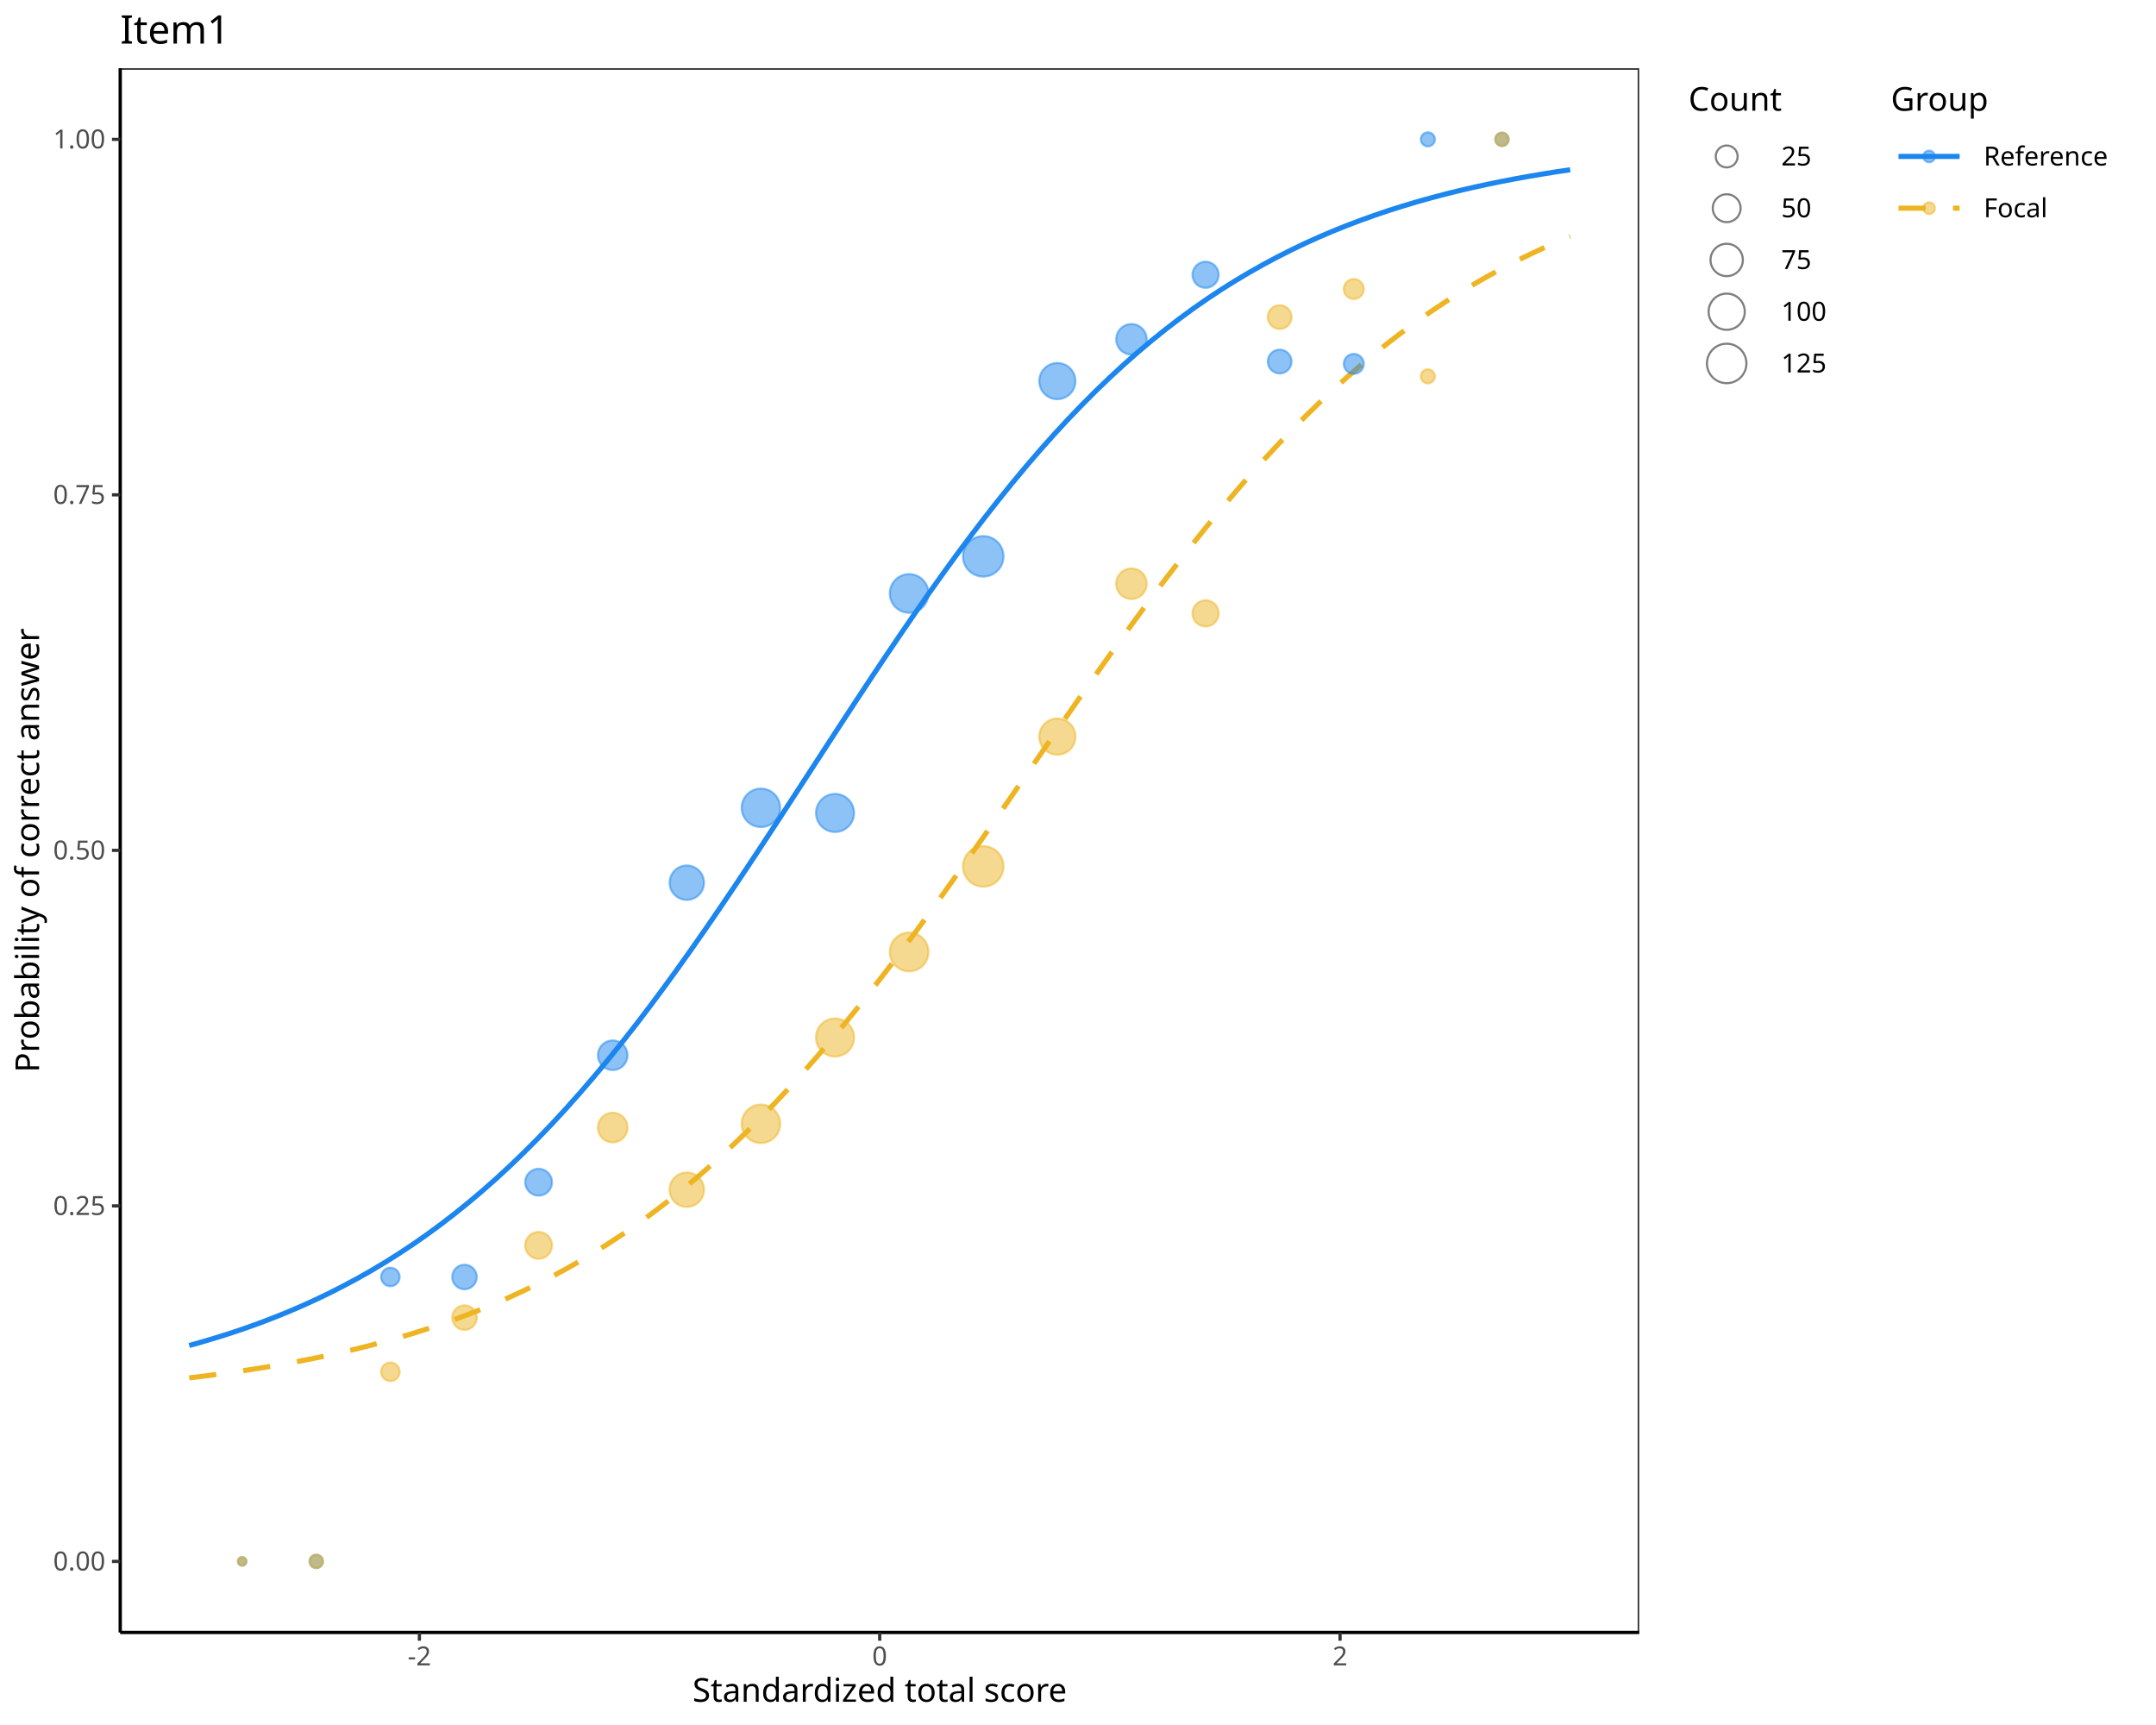
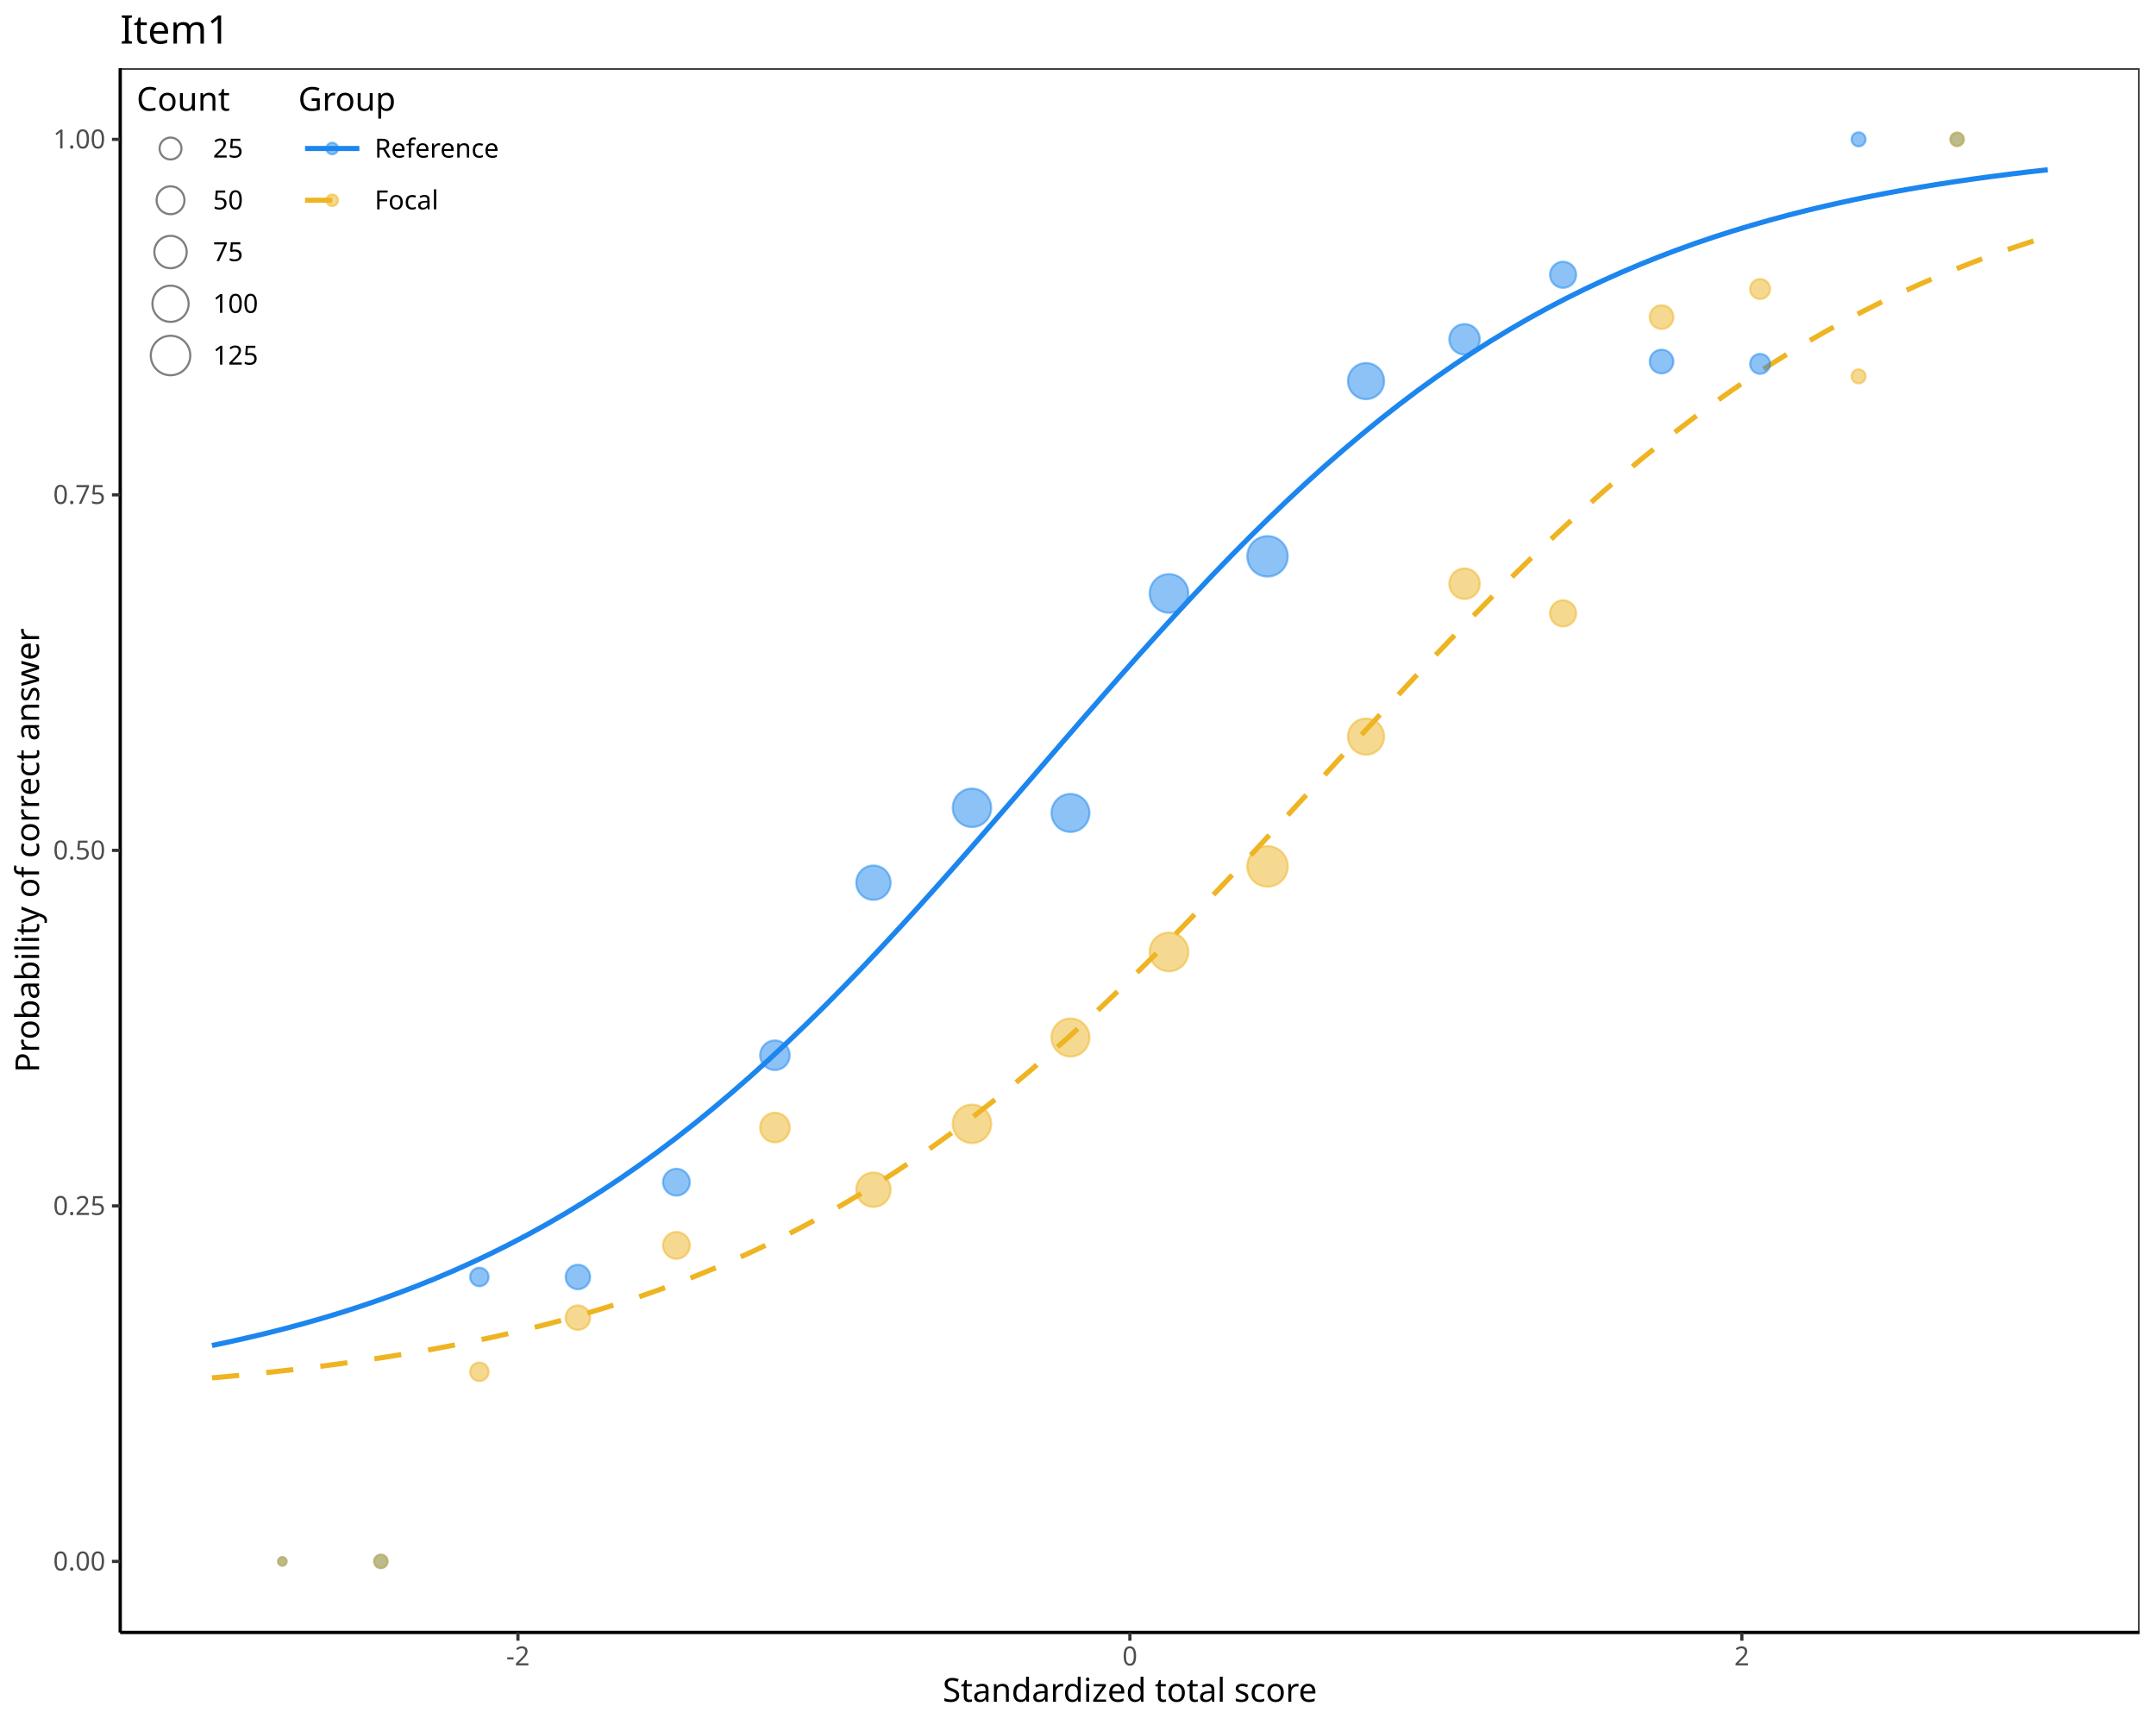
<svg xmlns="http://www.w3.org/2000/svg" class="svglite" data-engine-version="2.0" width="720.00pt" height="576.00pt" viewBox="0 0 720.00 576.00">
  <defs>
    <style type="text/css">
    .svglite line, .svglite polyline, .svglite polygon, .svglite path, .svglite rect, .svglite circle {
      fill: none;
      stroke: #000000;
      stroke-linecap: round;
      stroke-linejoin: round;
      stroke-miterlimit: 10.00;
    }
  </style>
  </defs>
  <rect width="100%" height="100%" style="stroke: none; fill: #FFFFFF;" />
  <defs>
    <clipPath id="cpMC4wMHw3MjAuMDB8MC4wMHw1NzYuMDA=">
      <rect x="0.00" y="0.00" width="720.00" height="576.00" />
    </clipPath>
  </defs>
  <g clip-path="url(#cpMC4wMHw3MjAuMDB8MC4wMHw1NzYuMDA=)">
    <rect x="0.00" y="0.00" width="720.00" height="576.00" style="stroke-width: 1.07; stroke: none;" />
  </g>
  <defs>
-     <clipPath id="cpNDAuMTN8NTQ3LjQzfDIyLjc4fDU0NS4xMQ==">
-       <rect x="40.13" y="22.78" width="507.30" height="522.33" />
+     <clipPath id="cpNDAuMTN8NzE0LjUyfDIyLjc4fDU0NS4xMQ==">
+       <rect x="40.13" y="22.78" width="674.39" height="522.33" />
    </clipPath>
  </defs>
-   <g clip-path="url(#cpNDAuMTN8NTQ3LjQzfDIyLjc4fDU0NS4xMQ==)">
-     <rect x="40.13" y="22.78" width="507.30" height="522.33" style="stroke-width: 1.07; stroke: none; fill: #FFFFFF;" />
-     <polyline points="63.19,449.28 67.85,447.97 72.51,446.57 77.17,445.10 81.83,443.52 86.48,441.86 91.14,440.08 95.80,438.21 100.46,436.22 105.12,434.11 109.78,431.88 114.43,429.52 119.09,427.03 123.75,424.40 128.41,421.62 133.07,418.69 137.73,415.61 142.38,412.37 147.04,408.96 151.70,405.38 156.36,401.62 161.02,397.69 165.68,393.58 170.34,389.28 174.99,384.80 179.65,380.13 184.31,375.28 188.97,370.23 193.63,365.00 198.29,359.59 202.94,354.00 207.60,348.23 212.26,342.29 216.92,336.18 221.58,329.92 226.24,323.52 230.89,316.97 235.55,310.30 240.21,303.52 244.87,296.63 249.53,289.66 254.19,282.62 258.84,275.52 263.50,268.38 268.16,261.21 272.82,254.04 277.48,246.87 282.14,239.73 286.80,232.63 291.45,225.59 296.11,218.62 300.77,211.74 305.43,204.96 310.09,198.29 314.75,191.75 319.40,185.34 324.06,179.09 328.72,172.99 333.38,167.05 338.04,161.28 342.70,155.69 347.35,150.29 352.01,145.06 356.67,140.02 361.33,135.17 365.99,130.50 370.65,126.02 375.30,121.73 379.96,117.62 384.62,113.70 389.28,109.95 393.94,106.37 398.60,102.96 403.26,99.72 407.91,96.64 412.57,93.72 417.23,90.95 421.89,88.32 426.55,85.83 431.21,83.47 435.86,81.24 440.52,79.14 445.18,77.15 449.84,75.28 454.50,73.51 459.16,71.84 463.81,70.27 468.47,68.80 473.13,67.41 477.79,66.10 482.45,64.87 487.11,63.71 491.76,62.63 496.42,61.61 501.08,60.65 505.74,59.75 510.40,58.91 515.06,58.12 519.72,57.37 524.37,56.68 " style="stroke-width: 1.71; stroke: #1C86EE; stroke-linecap: butt;" />
-     <polyline points="63.19,460.09 67.85,459.53 72.51,458.92 77.17,458.28 81.83,457.60 86.48,456.88 91.14,456.11 95.80,455.29 100.46,454.42 105.12,453.50 109.78,452.52 114.43,451.49 119.09,450.39 123.75,449.22 128.41,447.98 133.07,446.68 137.73,445.29 142.38,443.82 147.04,442.27 151.70,440.63 156.36,438.89 161.02,437.06 165.68,435.12 170.34,433.08 174.99,430.93 179.65,428.66 184.31,426.27 188.97,423.75 193.63,421.10 198.29,418.32 202.94,415.40 207.60,412.34 212.26,409.13 216.92,405.77 221.58,402.25 226.24,398.58 230.89,394.75 235.55,390.75 240.21,386.59 244.87,382.27 249.53,377.78 254.19,373.12 258.84,368.29 263.50,363.30 268.16,358.15 272.82,352.84 277.48,347.38 282.14,341.76 286.80,336.00 291.45,330.10 296.11,324.07 300.77,317.91 305.43,311.65 310.09,305.28 314.75,298.81 319.40,292.27 324.06,285.66 328.72,278.99 333.38,272.28 338.04,265.54 342.70,258.78 347.35,252.02 352.01,245.27 356.67,238.55 361.33,231.86 365.99,225.23 370.65,218.66 375.30,212.17 379.96,205.77 384.62,199.47 389.28,193.28 393.94,187.21 398.60,181.27 403.26,175.46 407.91,169.80 412.57,164.29 417.23,158.92 421.89,153.72 426.55,148.68 431.21,143.80 435.86,139.09 440.52,134.55 445.18,130.17 449.84,125.96 454.50,121.91 459.16,118.02 463.81,114.30 468.47,110.74 473.13,107.33 477.79,104.07 482.45,100.96 487.11,98.00 491.76,95.17 496.42,92.48 501.08,89.92 505.74,87.49 510.40,85.18 515.06,82.99 519.72,80.92 524.37,78.95 " style="stroke-width: 1.71; stroke: #EEB422; stroke-dasharray: 9.10,9.10; stroke-linecap: butt;" />
-     <circle cx="80.87" cy="521.37" r="1.42" style="stroke-width: 0.71; stroke: #1C86EE; stroke-opacity: 0.50; fill: #1C86EE; fill-opacity: 0.50;" />
-     <circle cx="105.62" cy="521.37" r="2.23" style="stroke-width: 0.71; stroke: #1C86EE; stroke-opacity: 0.50; fill: #1C86EE; fill-opacity: 0.50;" />
-     <circle cx="130.37" cy="426.40" r="3.10" style="stroke-width: 0.71; stroke: #1C86EE; stroke-opacity: 0.50; fill: #1C86EE; fill-opacity: 0.50;" />
-     <circle cx="155.12" cy="426.40" r="4.10" style="stroke-width: 0.71; stroke: #1C86EE; stroke-opacity: 0.50; fill: #1C86EE; fill-opacity: 0.50;" />
-     <circle cx="179.87" cy="394.75" r="4.48" style="stroke-width: 0.71; stroke: #1C86EE; stroke-opacity: 0.50; fill: #1C86EE; fill-opacity: 0.50;" />
-     <circle cx="204.62" cy="352.36" r="4.94" style="stroke-width: 0.71; stroke: #1C86EE; stroke-opacity: 0.50; fill: #1C86EE; fill-opacity: 0.50;" />
-     <circle cx="229.36" cy="294.74" r="5.74" style="stroke-width: 0.71; stroke: #1C86EE; stroke-opacity: 0.50; fill: #1C86EE; fill-opacity: 0.50;" />
-     <circle cx="254.11" cy="269.74" r="6.42" style="stroke-width: 0.71; stroke: #1C86EE; stroke-opacity: 0.50; fill: #1C86EE; fill-opacity: 0.50;" />
-     <circle cx="278.86" cy="271.45" r="6.35" style="stroke-width: 0.71; stroke: #1C86EE; stroke-opacity: 0.50; fill: #1C86EE; fill-opacity: 0.50;" />
-     <circle cx="303.61" cy="198.16" r="6.46" style="stroke-width: 0.71; stroke: #1C86EE; stroke-opacity: 0.50; fill: #1C86EE; fill-opacity: 0.50;" />
-     <circle cx="328.36" cy="185.77" r="6.76" style="stroke-width: 0.71; stroke: #1C86EE; stroke-opacity: 0.50; fill: #1C86EE; fill-opacity: 0.50;" />
-     <circle cx="353.10" cy="127.25" r="6.04" style="stroke-width: 0.71; stroke: #1C86EE; stroke-opacity: 0.50; fill: #1C86EE; fill-opacity: 0.50;" />
-     <circle cx="377.85" cy="113.30" r="5.09" style="stroke-width: 0.71; stroke: #1C86EE; stroke-opacity: 0.50; fill: #1C86EE; fill-opacity: 0.50;" />
-     <circle cx="402.60" cy="91.75" r="4.37" style="stroke-width: 0.71; stroke: #1C86EE; stroke-opacity: 0.50; fill: #1C86EE; fill-opacity: 0.50;" />
-     <circle cx="427.35" cy="120.72" r="3.97" style="stroke-width: 0.71; stroke: #1C86EE; stroke-opacity: 0.50; fill: #1C86EE; fill-opacity: 0.50;" />
-     <circle cx="452.10" cy="121.50" r="3.34" style="stroke-width: 0.71; stroke: #1C86EE; stroke-opacity: 0.50; fill: #1C86EE; fill-opacity: 0.50;" />
-     <circle cx="476.84" cy="46.53" r="2.35" style="stroke-width: 0.71; stroke: #1C86EE; stroke-opacity: 0.50; fill: #1C86EE; fill-opacity: 0.50;" />
-     <circle cx="501.59" cy="46.53" r="2.23" style="stroke-width: 0.71; stroke: #1C86EE; stroke-opacity: 0.50; fill: #1C86EE; fill-opacity: 0.50;" />
-     <circle cx="80.87" cy="521.37" r="1.42" style="stroke-width: 0.71; stroke: #EEB422; stroke-opacity: 0.50; fill: #EEB422; fill-opacity: 0.50;" />
-     <circle cx="105.62" cy="521.37" r="2.23" style="stroke-width: 0.71; stroke: #EEB422; stroke-opacity: 0.50; fill: #EEB422; fill-opacity: 0.50;" />
-     <circle cx="130.37" cy="458.06" r="3.10" style="stroke-width: 0.71; stroke: #EEB422; stroke-opacity: 0.50; fill: #EEB422; fill-opacity: 0.50;" />
-     <circle cx="155.12" cy="439.97" r="4.10" style="stroke-width: 0.71; stroke: #EEB422; stroke-opacity: 0.50; fill: #EEB422; fill-opacity: 0.50;" />
-     <circle cx="179.87" cy="415.85" r="4.48" style="stroke-width: 0.71; stroke: #EEB422; stroke-opacity: 0.50; fill: #EEB422; fill-opacity: 0.50;" />
-     <circle cx="204.62" cy="376.50" r="4.94" style="stroke-width: 0.71; stroke: #EEB422; stroke-opacity: 0.50; fill: #EEB422; fill-opacity: 0.50;" />
-     <circle cx="229.36" cy="397.26" r="5.74" style="stroke-width: 0.71; stroke: #EEB422; stroke-opacity: 0.50; fill: #EEB422; fill-opacity: 0.50;" />
-     <circle cx="254.11" cy="375.26" r="6.42" style="stroke-width: 0.71; stroke: #EEB422; stroke-opacity: 0.50; fill: #EEB422; fill-opacity: 0.50;" />
-     <circle cx="278.86" cy="346.43" r="6.35" style="stroke-width: 0.71; stroke: #EEB422; stroke-opacity: 0.50; fill: #EEB422; fill-opacity: 0.50;" />
-     <circle cx="303.61" cy="317.87" r="6.46" style="stroke-width: 0.71; stroke: #EEB422; stroke-opacity: 0.50; fill: #EEB422; fill-opacity: 0.50;" />
-     <circle cx="328.36" cy="289.30" r="6.76" style="stroke-width: 0.71; stroke: #EEB422; stroke-opacity: 0.50; fill: #EEB422; fill-opacity: 0.50;" />
-     <circle cx="353.10" cy="245.96" r="6.04" style="stroke-width: 0.71; stroke: #EEB422; stroke-opacity: 0.50; fill: #EEB422; fill-opacity: 0.50;" />
-     <circle cx="377.85" cy="194.91" r="5.09" style="stroke-width: 0.71; stroke: #EEB422; stroke-opacity: 0.50; fill: #EEB422; fill-opacity: 0.50;" />
-     <circle cx="402.60" cy="204.81" r="4.37" style="stroke-width: 0.71; stroke: #EEB422; stroke-opacity: 0.50; fill: #EEB422; fill-opacity: 0.50;" />
-     <circle cx="427.35" cy="105.88" r="3.97" style="stroke-width: 0.71; stroke: #EEB422; stroke-opacity: 0.50; fill: #EEB422; fill-opacity: 0.50;" />
-     <circle cx="452.10" cy="96.51" r="3.34" style="stroke-width: 0.71; stroke: #EEB422; stroke-opacity: 0.50; fill: #EEB422; fill-opacity: 0.50;" />
-     <circle cx="476.84" cy="125.67" r="2.35" style="stroke-width: 0.71; stroke: #EEB422; stroke-opacity: 0.50; fill: #EEB422; fill-opacity: 0.50;" />
-     <circle cx="501.59" cy="46.53" r="2.23" style="stroke-width: 0.71; stroke: #EEB422; stroke-opacity: 0.50; fill: #EEB422; fill-opacity: 0.50;" />
-     <rect x="40.13" y="22.78" width="507.30" height="522.33" style="stroke-width: 1.07; stroke: #333333;" />
+   <g clip-path="url(#cpNDAuMTN8NzE0LjUyfDIyLjc4fDU0NS4xMQ==)">
+     <rect x="40.13" y="22.78" width="674.39" height="522.33" style="stroke-width: 1.07; stroke: none; fill: #FFFFFF;" />
+     <polyline points="70.79,449.28 76.98,447.97 83.17,446.57 89.36,445.10 95.56,443.52 101.75,441.86 107.94,440.08 114.14,438.21 120.33,436.22 126.52,434.11 132.71,431.88 138.91,429.52 145.10,427.03 151.29,424.40 157.48,421.62 163.68,418.69 169.87,415.61 176.06,412.37 182.26,408.96 188.45,405.38 194.64,401.62 200.83,397.69 207.03,393.58 213.22,389.28 219.41,384.80 225.60,380.13 231.80,375.28 237.99,370.23 244.18,365.00 250.38,359.59 256.57,354.00 262.76,348.23 268.95,342.29 275.15,336.18 281.34,329.92 287.53,323.52 293.72,316.97 299.92,310.30 306.11,303.52 312.30,296.63 318.50,289.66 324.69,282.62 330.88,275.52 337.07,268.38 343.27,261.21 349.46,254.04 355.65,246.87 361.84,239.73 368.04,232.63 374.23,225.59 380.42,218.62 386.62,211.74 392.81,204.96 399.00,198.29 405.19,191.75 411.39,185.34 417.58,179.09 423.77,172.99 429.96,167.05 436.16,161.28 442.35,155.69 448.54,150.29 454.74,145.06 460.93,140.02 467.12,135.17 473.31,130.50 479.51,126.02 485.70,121.73 491.89,117.62 498.08,113.70 504.28,109.95 510.47,106.37 516.66,102.96 522.86,99.72 529.05,96.64 535.24,93.72 541.43,90.95 547.63,88.32 553.82,85.83 560.01,83.47 566.20,81.24 572.40,79.14 578.59,77.15 584.78,75.28 590.98,73.51 597.17,71.84 603.36,70.27 609.55,68.80 615.75,67.41 621.94,66.10 628.13,64.87 634.32,63.71 640.52,62.63 646.71,61.61 652.90,60.65 659.10,59.75 665.29,58.91 671.48,58.12 677.67,57.37 683.87,56.68 " style="stroke-width: 1.71; stroke: #1C86EE; stroke-linecap: butt;" />
+     <polyline points="70.79,460.09 76.98,459.53 83.17,458.92 89.36,458.28 95.56,457.60 101.75,456.88 107.94,456.11 114.14,455.29 120.33,454.42 126.52,453.50 132.71,452.52 138.91,451.49 145.10,450.39 151.29,449.22 157.48,447.98 163.68,446.68 169.87,445.29 176.06,443.82 182.26,442.27 188.45,440.63 194.64,438.89 200.83,437.06 207.03,435.12 213.22,433.08 219.41,430.93 225.60,428.66 231.80,426.27 237.99,423.75 244.18,421.10 250.38,418.32 256.57,415.40 262.76,412.34 268.95,409.13 275.15,405.77 281.34,402.25 287.53,398.58 293.72,394.75 299.92,390.75 306.11,386.59 312.30,382.27 318.50,377.78 324.69,373.12 330.88,368.29 337.07,363.30 343.27,358.15 349.46,352.84 355.65,347.38 361.84,341.76 368.04,336.00 374.23,330.10 380.42,324.07 386.62,317.91 392.81,311.65 399.00,305.28 405.19,298.81 411.39,292.27 417.58,285.66 423.77,278.99 429.96,272.28 436.16,265.54 442.35,258.78 448.54,252.02 454.74,245.27 460.93,238.55 467.12,231.86 473.31,225.23 479.51,218.66 485.70,212.17 491.89,205.77 498.08,199.47 504.28,193.28 510.47,187.21 516.66,181.27 522.86,175.46 529.05,169.80 535.24,164.29 541.43,158.92 547.63,153.72 553.82,148.68 560.01,143.80 566.20,139.09 572.40,134.55 578.59,130.17 584.78,125.96 590.98,121.91 597.17,118.02 603.36,114.30 609.55,110.74 615.75,107.33 621.94,104.07 628.13,100.96 634.32,98.00 640.52,95.17 646.71,92.48 652.90,89.92 659.10,87.49 665.29,85.18 671.48,82.99 677.67,80.92 683.87,78.95 " style="stroke-width: 1.71; stroke: #EEB422; stroke-dasharray: 9.10,9.10; stroke-linecap: butt;" />
+     <circle cx="94.29" cy="521.37" r="1.42" style="stroke-width: 0.71; stroke: #1C86EE; stroke-opacity: 0.50; fill: #1C86EE; fill-opacity: 0.50;" />
+     <circle cx="127.19" cy="521.37" r="2.23" style="stroke-width: 0.71; stroke: #1C86EE; stroke-opacity: 0.50; fill: #1C86EE; fill-opacity: 0.50;" />
+     <circle cx="160.09" cy="426.40" r="3.10" style="stroke-width: 0.71; stroke: #1C86EE; stroke-opacity: 0.50; fill: #1C86EE; fill-opacity: 0.50;" />
+     <circle cx="192.99" cy="426.40" r="4.10" style="stroke-width: 0.71; stroke: #1C86EE; stroke-opacity: 0.50; fill: #1C86EE; fill-opacity: 0.50;" />
+     <circle cx="225.89" cy="394.75" r="4.48" style="stroke-width: 0.71; stroke: #1C86EE; stroke-opacity: 0.50; fill: #1C86EE; fill-opacity: 0.50;" />
+     <circle cx="258.79" cy="352.36" r="4.94" style="stroke-width: 0.71; stroke: #1C86EE; stroke-opacity: 0.50; fill: #1C86EE; fill-opacity: 0.50;" />
+     <circle cx="291.69" cy="294.74" r="5.74" style="stroke-width: 0.71; stroke: #1C86EE; stroke-opacity: 0.50; fill: #1C86EE; fill-opacity: 0.50;" />
+     <circle cx="324.59" cy="269.74" r="6.42" style="stroke-width: 0.71; stroke: #1C86EE; stroke-opacity: 0.50; fill: #1C86EE; fill-opacity: 0.50;" />
+     <circle cx="357.49" cy="271.45" r="6.35" style="stroke-width: 0.71; stroke: #1C86EE; stroke-opacity: 0.50; fill: #1C86EE; fill-opacity: 0.50;" />
+     <circle cx="390.39" cy="198.16" r="6.46" style="stroke-width: 0.71; stroke: #1C86EE; stroke-opacity: 0.50; fill: #1C86EE; fill-opacity: 0.50;" />
+     <circle cx="423.29" cy="185.77" r="6.76" style="stroke-width: 0.71; stroke: #1C86EE; stroke-opacity: 0.50; fill: #1C86EE; fill-opacity: 0.50;" />
+     <circle cx="456.19" cy="127.25" r="6.04" style="stroke-width: 0.71; stroke: #1C86EE; stroke-opacity: 0.50; fill: #1C86EE; fill-opacity: 0.50;" />
+     <circle cx="489.09" cy="113.30" r="5.09" style="stroke-width: 0.71; stroke: #1C86EE; stroke-opacity: 0.50; fill: #1C86EE; fill-opacity: 0.50;" />
+     <circle cx="521.99" cy="91.75" r="4.37" style="stroke-width: 0.71; stroke: #1C86EE; stroke-opacity: 0.50; fill: #1C86EE; fill-opacity: 0.50;" />
+     <circle cx="554.88" cy="120.72" r="3.97" style="stroke-width: 0.71; stroke: #1C86EE; stroke-opacity: 0.50; fill: #1C86EE; fill-opacity: 0.50;" />
+     <circle cx="587.78" cy="121.50" r="3.34" style="stroke-width: 0.71; stroke: #1C86EE; stroke-opacity: 0.50; fill: #1C86EE; fill-opacity: 0.50;" />
+     <circle cx="620.68" cy="46.53" r="2.35" style="stroke-width: 0.71; stroke: #1C86EE; stroke-opacity: 0.50; fill: #1C86EE; fill-opacity: 0.50;" />
+     <circle cx="653.58" cy="46.53" r="2.23" style="stroke-width: 0.71; stroke: #1C86EE; stroke-opacity: 0.50; fill: #1C86EE; fill-opacity: 0.50;" />
+     <circle cx="94.29" cy="521.37" r="1.42" style="stroke-width: 0.71; stroke: #EEB422; stroke-opacity: 0.50; fill: #EEB422; fill-opacity: 0.50;" />
+     <circle cx="127.19" cy="521.37" r="2.23" style="stroke-width: 0.71; stroke: #EEB422; stroke-opacity: 0.50; fill: #EEB422; fill-opacity: 0.50;" />
+     <circle cx="160.09" cy="458.06" r="3.10" style="stroke-width: 0.71; stroke: #EEB422; stroke-opacity: 0.50; fill: #EEB422; fill-opacity: 0.50;" />
+     <circle cx="192.99" cy="439.97" r="4.10" style="stroke-width: 0.71; stroke: #EEB422; stroke-opacity: 0.50; fill: #EEB422; fill-opacity: 0.50;" />
+     <circle cx="225.89" cy="415.85" r="4.48" style="stroke-width: 0.71; stroke: #EEB422; stroke-opacity: 0.50; fill: #EEB422; fill-opacity: 0.50;" />
+     <circle cx="258.79" cy="376.50" r="4.94" style="stroke-width: 0.71; stroke: #EEB422; stroke-opacity: 0.50; fill: #EEB422; fill-opacity: 0.50;" />
+     <circle cx="291.69" cy="397.26" r="5.74" style="stroke-width: 0.71; stroke: #EEB422; stroke-opacity: 0.50; fill: #EEB422; fill-opacity: 0.50;" />
+     <circle cx="324.59" cy="375.26" r="6.42" style="stroke-width: 0.71; stroke: #EEB422; stroke-opacity: 0.50; fill: #EEB422; fill-opacity: 0.50;" />
+     <circle cx="357.49" cy="346.43" r="6.35" style="stroke-width: 0.71; stroke: #EEB422; stroke-opacity: 0.50; fill: #EEB422; fill-opacity: 0.50;" />
+     <circle cx="390.39" cy="317.87" r="6.46" style="stroke-width: 0.71; stroke: #EEB422; stroke-opacity: 0.50; fill: #EEB422; fill-opacity: 0.50;" />
+     <circle cx="423.29" cy="289.30" r="6.76" style="stroke-width: 0.71; stroke: #EEB422; stroke-opacity: 0.50; fill: #EEB422; fill-opacity: 0.50;" />
+     <circle cx="456.19" cy="245.96" r="6.04" style="stroke-width: 0.71; stroke: #EEB422; stroke-opacity: 0.50; fill: #EEB422; fill-opacity: 0.50;" />
+     <circle cx="489.09" cy="194.91" r="5.09" style="stroke-width: 0.71; stroke: #EEB422; stroke-opacity: 0.50; fill: #EEB422; fill-opacity: 0.50;" />
+     <circle cx="521.99" cy="204.81" r="4.37" style="stroke-width: 0.71; stroke: #EEB422; stroke-opacity: 0.50; fill: #EEB422; fill-opacity: 0.50;" />
+     <circle cx="554.88" cy="105.88" r="3.97" style="stroke-width: 0.71; stroke: #EEB422; stroke-opacity: 0.50; fill: #EEB422; fill-opacity: 0.50;" />
+     <circle cx="587.78" cy="96.51" r="3.34" style="stroke-width: 0.71; stroke: #EEB422; stroke-opacity: 0.50; fill: #EEB422; fill-opacity: 0.50;" />
+     <circle cx="620.68" cy="125.67" r="2.35" style="stroke-width: 0.71; stroke: #EEB422; stroke-opacity: 0.50; fill: #EEB422; fill-opacity: 0.50;" />
+     <circle cx="653.58" cy="46.53" r="2.23" style="stroke-width: 0.71; stroke: #EEB422; stroke-opacity: 0.50; fill: #EEB422; fill-opacity: 0.50;" />
+     <rect x="40.13" y="22.78" width="674.39" height="522.33" style="stroke-width: 1.07; stroke: #333333;" />
  </g>
  <g clip-path="url(#cpMC4wMHw3MjAuMDB8MC4wMHw1NzYuMDA=)">
    <polyline points="40.13,545.11 40.13,22.78 " style="stroke-width: 1.07; stroke-linecap: butt;" />
    <text x="35.20" y="524.40" text-anchor="end" style="font-size: 8.80px; fill: #4D4D4D; font-family: sans;" textLength="17.13px" lengthAdjust="spacingAndGlyphs">0.00</text>
    <text x="35.20" y="405.69" text-anchor="end" style="font-size: 8.80px; fill: #4D4D4D; font-family: sans;" textLength="17.13px" lengthAdjust="spacingAndGlyphs">0.25</text>
    <text x="35.20" y="286.98" text-anchor="end" style="font-size: 8.80px; fill: #4D4D4D; font-family: sans;" textLength="17.13px" lengthAdjust="spacingAndGlyphs">0.50</text>
    <text x="35.20" y="168.26" text-anchor="end" style="font-size: 8.80px; fill: #4D4D4D; font-family: sans;" textLength="17.13px" lengthAdjust="spacingAndGlyphs">0.75</text>
    <text x="35.20" y="49.55" text-anchor="end" style="font-size: 8.80px; fill: #4D4D4D; font-family: sans;" textLength="17.13px" lengthAdjust="spacingAndGlyphs">1.00</text>
    <polyline points="37.39,521.37 40.13,521.37 " style="stroke-width: 1.07; stroke: #333333; stroke-linecap: butt;" />
    <polyline points="37.39,402.66 40.13,402.66 " style="stroke-width: 1.07; stroke: #333333; stroke-linecap: butt;" />
    <polyline points="37.39,283.95 40.13,283.95 " style="stroke-width: 1.07; stroke: #333333; stroke-linecap: butt;" />
    <polyline points="37.39,165.24 40.13,165.24 " style="stroke-width: 1.07; stroke: #333333; stroke-linecap: butt;" />
    <polyline points="37.39,46.53 40.13,46.53 " style="stroke-width: 1.07; stroke: #333333; stroke-linecap: butt;" />
-     <polyline points="40.13,545.11 547.43,545.11 " style="stroke-width: 1.07; stroke-linecap: butt;" />
-     <polyline points="140.06,547.85 140.06,545.11 " style="stroke-width: 1.07; stroke: #333333; stroke-linecap: butt;" />
-     <polyline points="293.78,547.85 293.78,545.11 " style="stroke-width: 1.07; stroke: #333333; stroke-linecap: butt;" />
-     <polyline points="447.51,547.85 447.51,545.11 " style="stroke-width: 1.07; stroke: #333333; stroke-linecap: butt;" />
-     <text x="140.06" y="556.10" text-anchor="middle" style="font-size: 8.80px; fill: #4D4D4D; font-family: sans;" textLength="7.82px" lengthAdjust="spacingAndGlyphs">-2</text>
-     <text x="293.78" y="556.10" text-anchor="middle" style="font-size: 8.80px; fill: #4D4D4D; font-family: sans;" textLength="4.89px" lengthAdjust="spacingAndGlyphs">0</text>
-     <text x="447.51" y="556.10" text-anchor="middle" style="font-size: 8.80px; fill: #4D4D4D; font-family: sans;" textLength="4.89px" lengthAdjust="spacingAndGlyphs">2</text>
-     <text x="293.78" y="568.24" text-anchor="middle" style="font-size: 11.00px; font-family: sans;" textLength="118.64px" lengthAdjust="spacingAndGlyphs">Standardized total score</text>
+     <polyline points="40.13,545.11 714.52,545.11 " style="stroke-width: 1.07; stroke-linecap: butt;" />
+     <polyline points="172.97,547.85 172.97,545.11 " style="stroke-width: 1.07; stroke: #333333; stroke-linecap: butt;" />
+     <polyline points="377.33,547.85 377.33,545.11 " style="stroke-width: 1.07; stroke: #333333; stroke-linecap: butt;" />
+     <polyline points="581.69,547.85 581.69,545.11 " style="stroke-width: 1.07; stroke: #333333; stroke-linecap: butt;" />
+     <text x="172.97" y="556.10" text-anchor="middle" style="font-size: 8.80px; fill: #4D4D4D; font-family: sans;" textLength="7.82px" lengthAdjust="spacingAndGlyphs">-2</text>
+     <text x="377.33" y="556.10" text-anchor="middle" style="font-size: 8.80px; fill: #4D4D4D; font-family: sans;" textLength="4.89px" lengthAdjust="spacingAndGlyphs">0</text>
+     <text x="581.69" y="556.10" text-anchor="middle" style="font-size: 8.80px; fill: #4D4D4D; font-family: sans;" textLength="4.89px" lengthAdjust="spacingAndGlyphs">2</text>
+     <text x="377.33" y="568.24" text-anchor="middle" style="font-size: 11.00px; font-family: sans;" textLength="118.64px" lengthAdjust="spacingAndGlyphs">Standardized total score</text>
    <text transform="translate(13.05,283.95) rotate(-90)" text-anchor="middle" style="font-size: 11.00px; font-family: sans;" textLength="138.80px" lengthAdjust="spacingAndGlyphs">Probability of correct answer</text>
-     <rect x="555.40" y="19.79" width="156.13" height="118.67" style="stroke-width: 0.75; stroke: none;" />
-     <rect x="558.39" y="22.78" width="56.63" height="112.69" style="stroke-width: 1.07; stroke: none;" />
-     <text x="563.87" y="36.97" style="font-size: 11.00px; font-family: sans;" textLength="29.36px" lengthAdjust="spacingAndGlyphs">Count</text>
-     <rect x="563.87" y="43.60" width="25.51" height="17.28" style="stroke-width: 1.07; stroke: none; fill: #FFFFFF;" />
-     <circle cx="576.63" cy="52.24" r="3.66" style="stroke-width: 0.71; stroke: #000000; stroke-opacity: 0.50;" />
-     <rect x="563.87" y="60.88" width="25.51" height="17.28" style="stroke-width: 1.07; stroke: none; fill: #FFFFFF;" />
-     <circle cx="576.63" cy="69.52" r="4.65" style="stroke-width: 0.71; stroke: #000000; stroke-opacity: 0.50;" />
-     <rect x="563.87" y="78.16" width="25.51" height="17.28" style="stroke-width: 1.07; stroke: none; fill: #FFFFFF;" />
-     <circle cx="576.63" cy="86.80" r="5.40" style="stroke-width: 0.71; stroke: #000000; stroke-opacity: 0.50;" />
-     <rect x="563.87" y="95.44" width="25.51" height="17.28" style="stroke-width: 1.07; stroke: none; fill: #FFFFFF;" />
-     <circle cx="576.63" cy="104.08" r="6.04" style="stroke-width: 0.71; stroke: #000000; stroke-opacity: 0.50;" />
-     <rect x="563.87" y="112.72" width="25.51" height="17.28" style="stroke-width: 1.07; stroke: none; fill: #FFFFFF;" />
-     <circle cx="576.63" cy="121.36" r="6.59" style="stroke-width: 0.71; stroke: #000000; stroke-opacity: 0.50;" />
-     <text x="594.86" y="55.26" style="font-size: 8.80px; font-family: sans;" textLength="9.79px" lengthAdjust="spacingAndGlyphs">25</text>
-     <text x="594.86" y="72.54" style="font-size: 8.80px; font-family: sans;" textLength="9.79px" lengthAdjust="spacingAndGlyphs">50</text>
-     <text x="594.86" y="89.82" style="font-size: 8.80px; font-family: sans;" textLength="9.79px" lengthAdjust="spacingAndGlyphs">75</text>
-     <text x="594.86" y="107.10" style="font-size: 8.80px; font-family: sans;" textLength="14.68px" lengthAdjust="spacingAndGlyphs">100</text>
-     <text x="594.86" y="124.38" style="font-size: 8.80px; font-family: sans;" textLength="14.68px" lengthAdjust="spacingAndGlyphs">125</text>
-     <rect x="625.98" y="22.78" width="82.56" height="60.85" style="stroke-width: 1.07; stroke: none;" />
-     <text x="631.46" y="36.97" style="font-size: 11.00px; font-family: sans;" textLength="30.58px" lengthAdjust="spacingAndGlyphs">Group</text>
-     <rect x="631.46" y="43.60" width="25.51" height="17.28" style="stroke-width: 1.07; stroke: none; fill: #FFFFFF;" />
-     <line x1="634.01" y1="52.24" x2="654.42" y2="52.24" style="stroke-width: 1.71; stroke: #1C86EE; stroke-linecap: butt;" />
-     <circle cx="644.22" cy="52.24" r="1.95" style="stroke-width: 0.71; stroke: #1C86EE; stroke-opacity: 0.50; fill: #1C86EE; fill-opacity: 0.50;" />
-     <rect x="631.46" y="60.88" width="25.51" height="17.28" style="stroke-width: 1.07; stroke: none; fill: #FFFFFF;" />
-     <line x1="634.01" y1="69.52" x2="654.42" y2="69.52" style="stroke-width: 1.71; stroke: #EEB422; stroke-dasharray: 9.10,9.10; stroke-linecap: butt;" />
-     <circle cx="644.22" cy="69.52" r="1.95" style="stroke-width: 0.71; stroke: #EEB422; stroke-opacity: 0.50; fill: #EEB422; fill-opacity: 0.50;" />
-     <text x="662.46" y="55.26" style="font-size: 8.80px; font-family: sans;" textLength="40.61px" lengthAdjust="spacingAndGlyphs">Reference</text>
-     <text x="662.46" y="72.54" style="font-size: 8.80px; font-family: sans;" textLength="21.52px" lengthAdjust="spacingAndGlyphs">Focal</text>
+     <rect x="37.14" y="19.79" width="137.05" height="116.02" style="stroke-width: 0.75; stroke: none;" />
+     <rect x="40.13" y="22.78" width="51.15" height="110.05" style="stroke-width: 1.07; stroke: none;" />
+     <text x="45.61" y="36.97" style="font-size: 11.00px; font-family: sans;" textLength="29.36px" lengthAdjust="spacingAndGlyphs">Count</text>
+     <rect x="45.61" y="40.95" width="22.68" height="17.28" style="stroke-width: 1.07; stroke: none; fill: #FFFFFF;" />
+     <circle cx="56.95" cy="49.59" r="3.66" style="stroke-width: 0.71; stroke: #000000; stroke-opacity: 0.50;" />
+     <rect x="45.61" y="58.23" width="22.68" height="17.28" style="stroke-width: 1.07; stroke: none; fill: #FFFFFF;" />
+     <circle cx="56.95" cy="66.87" r="4.65" style="stroke-width: 0.71; stroke: #000000; stroke-opacity: 0.50;" />
+     <rect x="45.61" y="75.51" width="22.68" height="17.28" style="stroke-width: 1.07; stroke: none; fill: #FFFFFF;" />
+     <circle cx="56.95" cy="84.15" r="5.40" style="stroke-width: 0.71; stroke: #000000; stroke-opacity: 0.50;" />
+     <rect x="45.61" y="92.79" width="22.68" height="17.28" style="stroke-width: 1.07; stroke: none; fill: #FFFFFF;" />
+     <circle cx="56.95" cy="101.43" r="6.04" style="stroke-width: 0.71; stroke: #000000; stroke-opacity: 0.50;" />
+     <rect x="45.61" y="110.07" width="22.68" height="17.28" style="stroke-width: 1.07; stroke: none; fill: #FFFFFF;" />
+     <circle cx="56.95" cy="118.71" r="6.59" style="stroke-width: 0.71; stroke: #000000; stroke-opacity: 0.50;" />
+     <text x="71.12" y="52.62" style="font-size: 8.80px; font-family: sans;" textLength="9.79px" lengthAdjust="spacingAndGlyphs">25</text>
+     <text x="71.12" y="69.90" style="font-size: 8.80px; font-family: sans;" textLength="9.79px" lengthAdjust="spacingAndGlyphs">50</text>
+     <text x="71.12" y="87.18" style="font-size: 8.80px; font-family: sans;" textLength="9.79px" lengthAdjust="spacingAndGlyphs">75</text>
+     <text x="71.12" y="104.46" style="font-size: 8.80px; font-family: sans;" textLength="14.68px" lengthAdjust="spacingAndGlyphs">100</text>
+     <text x="71.12" y="121.74" style="font-size: 8.80px; font-family: sans;" textLength="14.68px" lengthAdjust="spacingAndGlyphs">125</text>
+     <rect x="94.12" y="22.78" width="77.08" height="58.21" style="stroke-width: 1.07; stroke: none;" />
+     <text x="99.60" y="36.97" style="font-size: 11.00px; font-family: sans;" textLength="30.58px" lengthAdjust="spacingAndGlyphs">Group</text>
+     <rect x="99.60" y="40.95" width="22.68" height="17.28" style="stroke-width: 1.07; stroke: none; fill: #FFFFFF;" />
+     <line x1="101.87" y1="49.59" x2="120.01" y2="49.59" style="stroke-width: 1.71; stroke: #1C86EE; stroke-linecap: butt;" />
+     <circle cx="110.94" cy="49.59" r="1.95" style="stroke-width: 0.71; stroke: #1C86EE; stroke-opacity: 0.50; fill: #1C86EE; fill-opacity: 0.50;" />
+     <rect x="99.60" y="58.23" width="22.68" height="17.28" style="stroke-width: 1.07; stroke: none; fill: #FFFFFF;" />
+     <line x1="101.87" y1="66.87" x2="120.01" y2="66.87" style="stroke-width: 1.71; stroke: #EEB422; stroke-dasharray: 9.10,9.10; stroke-linecap: butt;" />
+     <circle cx="110.94" cy="66.87" r="1.95" style="stroke-width: 0.71; stroke: #EEB422; stroke-opacity: 0.50; fill: #EEB422; fill-opacity: 0.50;" />
+     <text x="125.11" y="52.62" style="font-size: 8.80px; font-family: sans;" textLength="40.61px" lengthAdjust="spacingAndGlyphs">Reference</text>
+     <text x="125.11" y="69.90" style="font-size: 8.80px; font-family: sans;" textLength="21.52px" lengthAdjust="spacingAndGlyphs">Focal</text>
    <text x="40.13" y="14.56" style="font-size: 13.20px; font-family: sans;" textLength="33.02px" lengthAdjust="spacingAndGlyphs">Item1</text>
  </g>
</svg>
